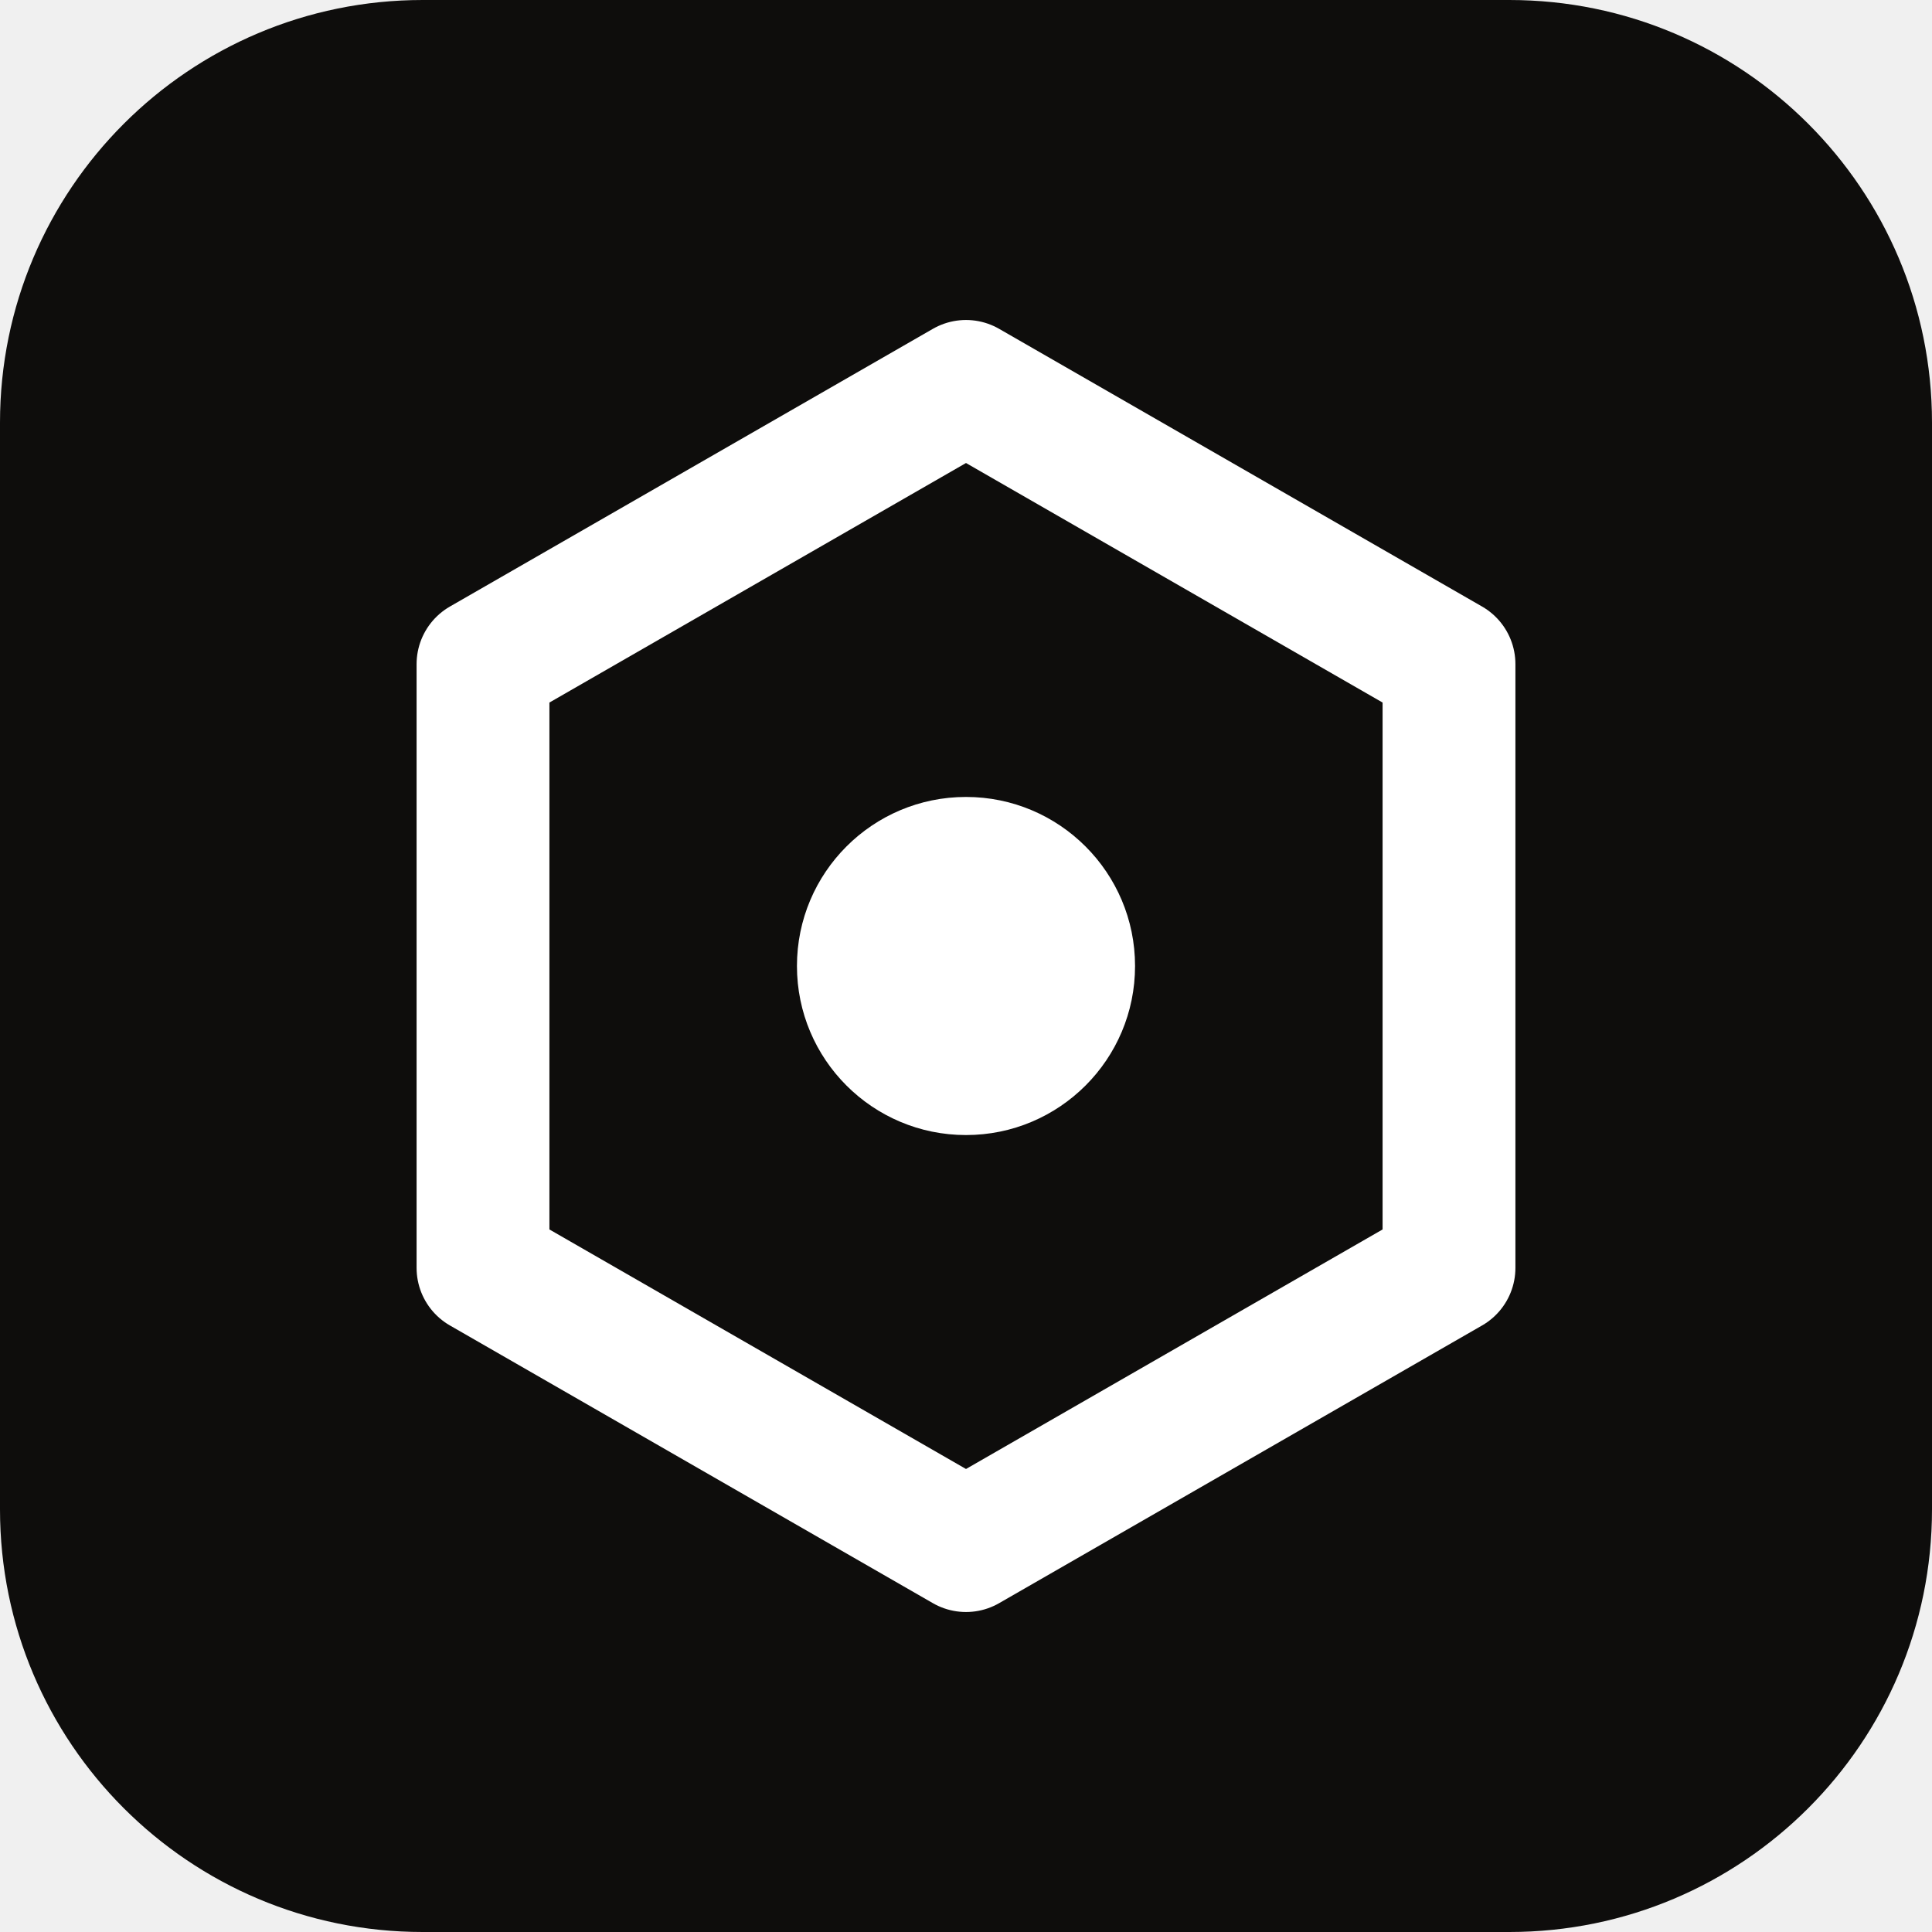
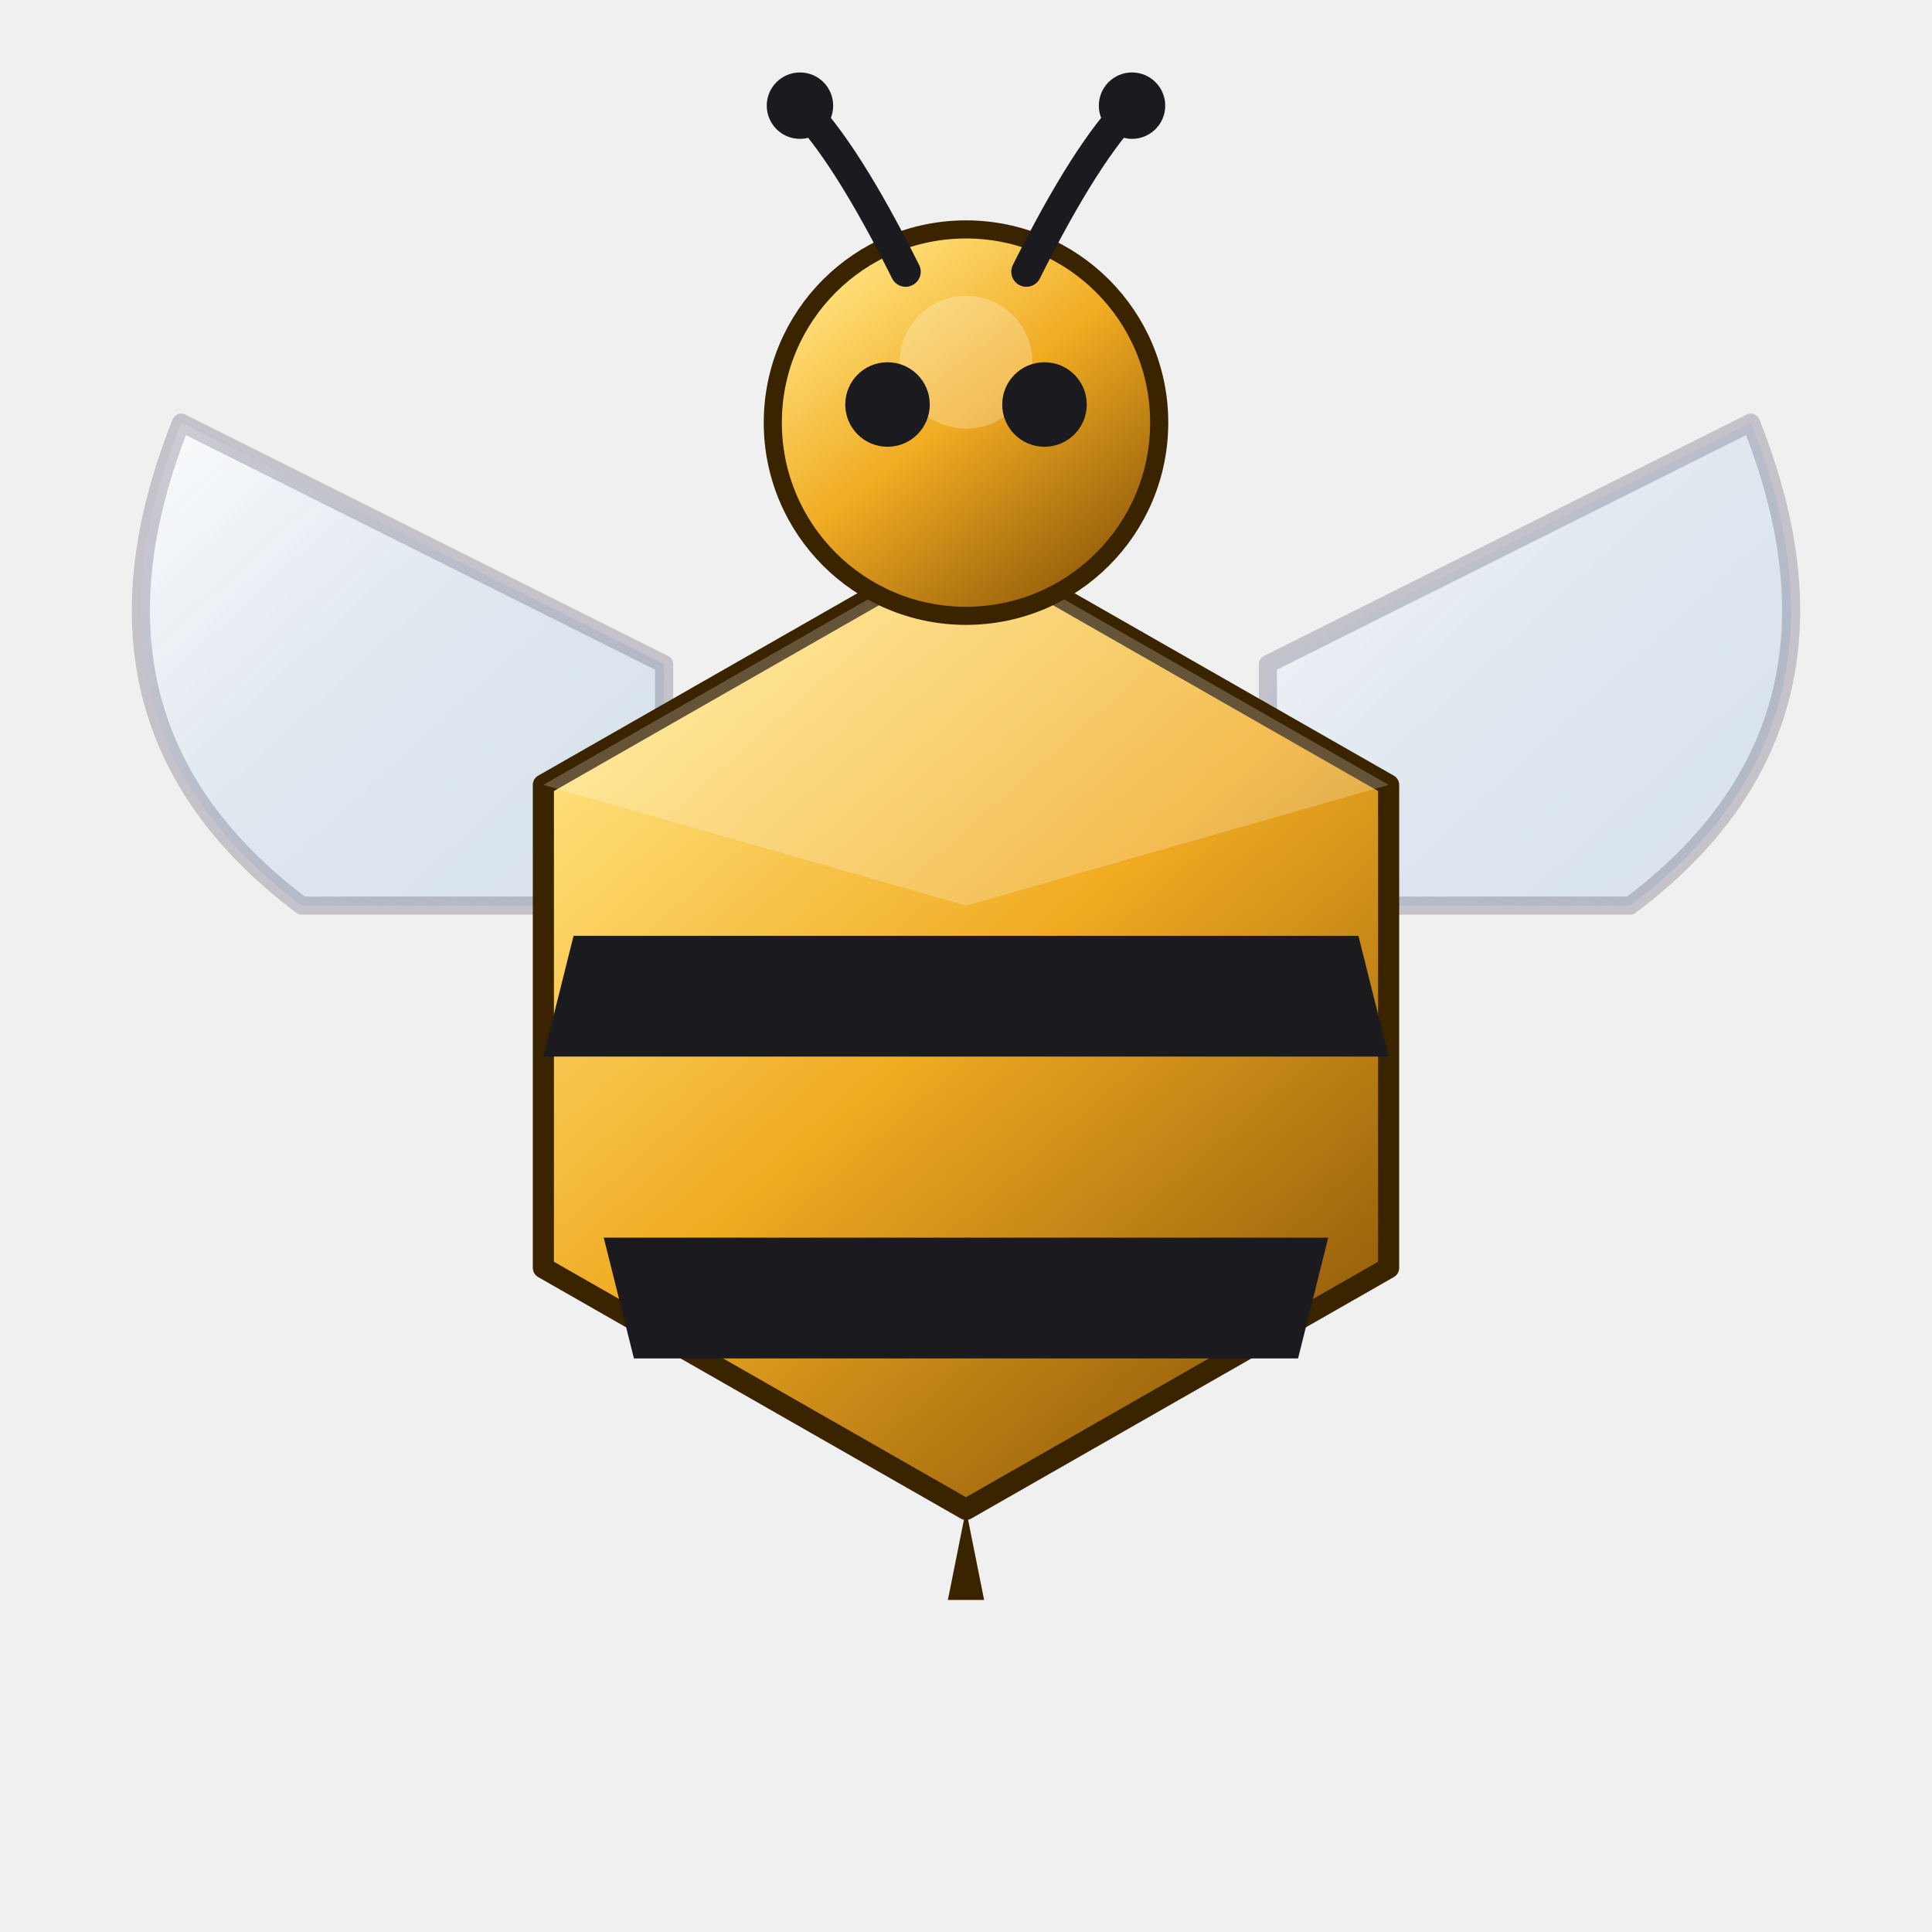
- <svg xmlns="http://www.w3.org/2000/svg" viewBox="0 0 32 32" shape-rendering="geometricPrecision">
-   <rect width="32" height="32" rx="7" fill="#0E0D0C" />
-   <polygon points="16,6.4 24,11 24,21 16,25.6 8,21 8,11" fill="none" stroke="#FFFFFF" stroke-width="2.2" stroke-linejoin="round" />
-   <circle cx="16" cy="16" r="2.8" fill="#FFFFFF" />
+ <svg xmlns="http://www.w3.org/2000/svg" viewBox="0 0 64 64" shape-rendering="geometricPrecision" role="img" aria-label="AITechHive — honey bee">
+   <defs>
+     <linearGradient id="body" x1="0.2" y1="0.1" x2="0.85" y2="0.95">
+       <stop offset="0%" stop-color="#FFE07A" />
+       <stop offset="45%" stop-color="#F0AB22" />
+       <stop offset="100%" stop-color="#8E5808" />
+     </linearGradient>
+     <linearGradient id="wing" x1="0" y1="0" x2="1" y2="1">
+       <stop offset="0%" stop-color="#FFFFFF" stop-opacity="0.9" />
+       <stop offset="100%" stop-color="#A8C5E0" stop-opacity="0.3" />
+     </linearGradient>
+   </defs>
+   <g opacity="0.95">
+     <path d="M22 22 L6 14 Q2 24 10 30 L22 30 Z" fill="url(#wing)" stroke="rgba(35,25,55,0.22)" stroke-width="0.6" stroke-linejoin="round" />
+     <path d="M42 22 L58 14 Q62 24 54 30 L42 30 Z" fill="url(#wing)" stroke="rgba(35,25,55,0.22)" stroke-width="0.6" stroke-linejoin="round" />
+   </g>
+   <path d="M32 18 L46 26 L46 42 L32 50 L18 42 L18 26 Z" fill="url(#body)" stroke="#3A2400" stroke-width="0.7" stroke-linejoin="round" />
+   <path d="M32 18 L46 26 L32 30 L18 26 Z" fill="rgba(255,255,255,0.22)" />
+   <path d="M19 31 L45 31 L46 35 L18 35 Z" fill="#1A1A1F" />
+   <path d="M20 41 L44 41 L43 45 L21 45 Z" fill="#1A1A1F" />
+   <circle cx="32" cy="14" r="6.4" fill="url(#body)" stroke="#3A2400" stroke-width="0.6" />
+   <circle cx="32" cy="12" r="2.2" fill="rgba(255,255,255,0.25)" />
+   <circle cx="29.4" cy="13.4" r="1.4" fill="#1A1A1F" />
+   <circle cx="34.6" cy="13.4" r="1.4" fill="#1A1A1F" />
+   <path d="M30 9 Q28 5 26.5 3.5" stroke="#1A1A1F" stroke-width="1" stroke-linecap="round" fill="none" />
+   <path d="M34 9 Q36 5 37.5 3.5" stroke="#1A1A1F" stroke-width="1" stroke-linecap="round" fill="none" />
+   <circle cx="26.5" cy="3.5" r="1.1" fill="#1A1A1F" />
+   <circle cx="37.5" cy="3.5" r="1.1" fill="#1A1A1F" />
+   <path d="M32 50 L31.4 53 L32.6 53 Z" fill="#3A2400" />
</svg>
